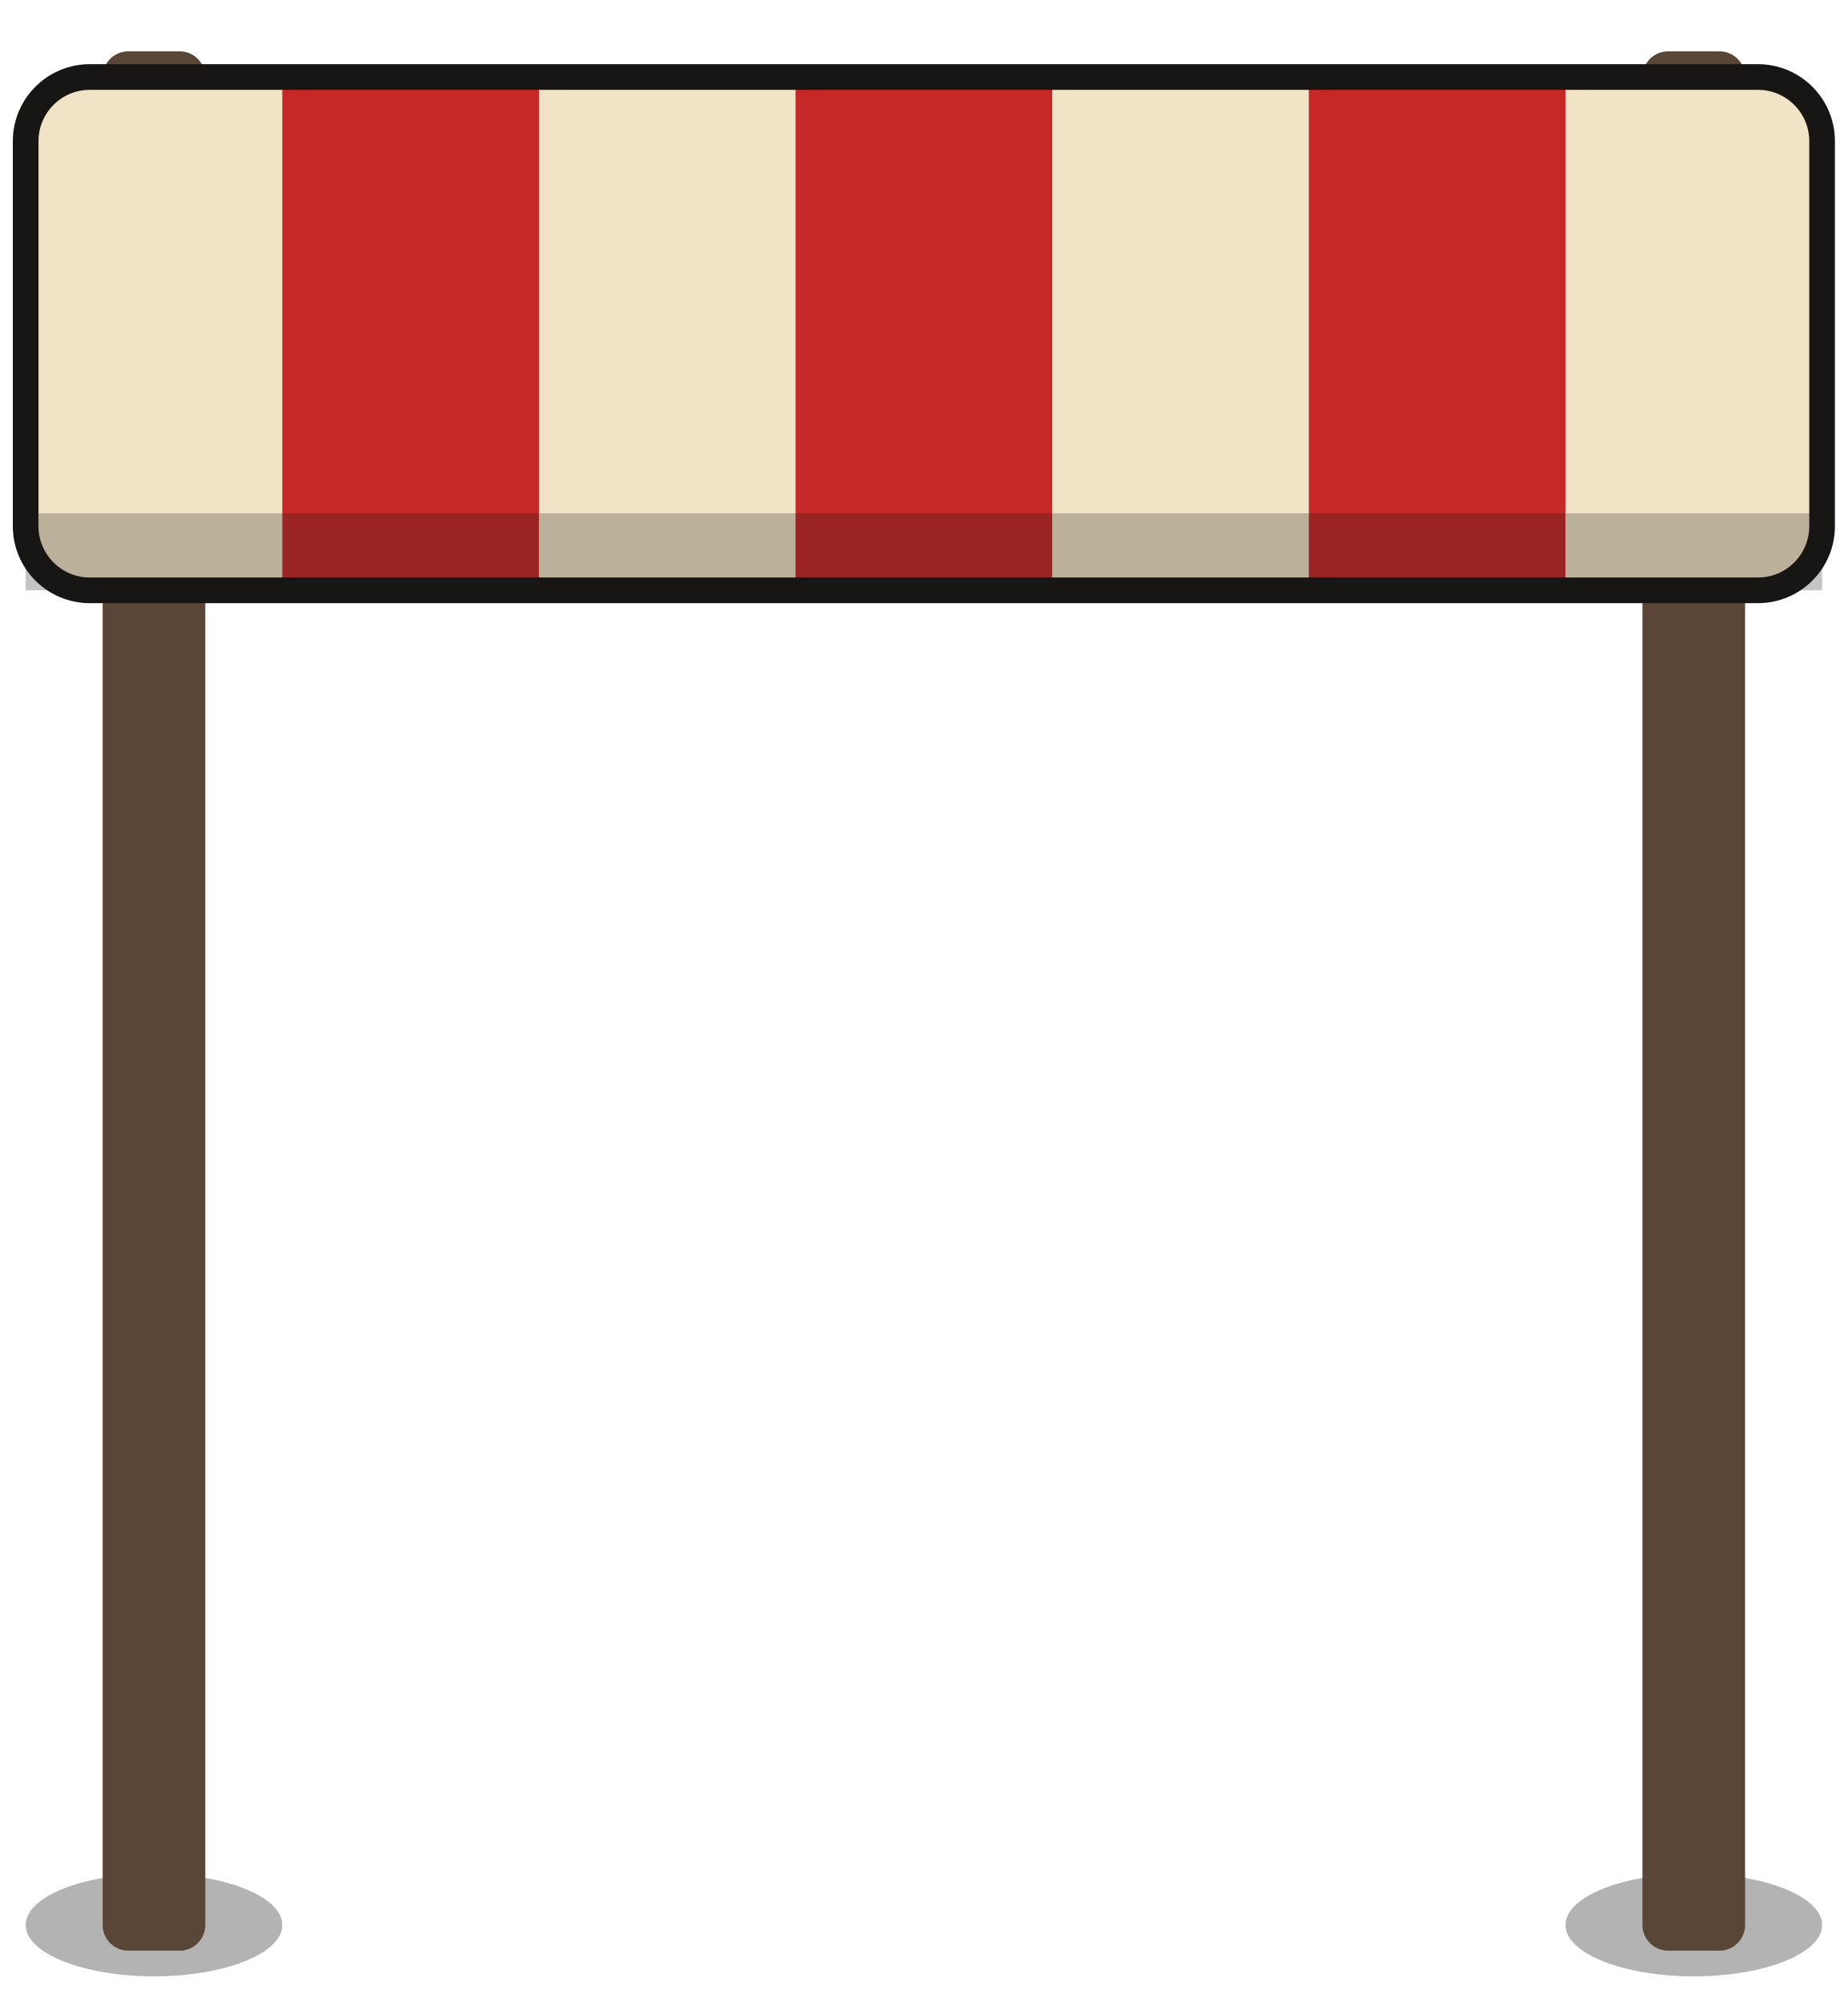
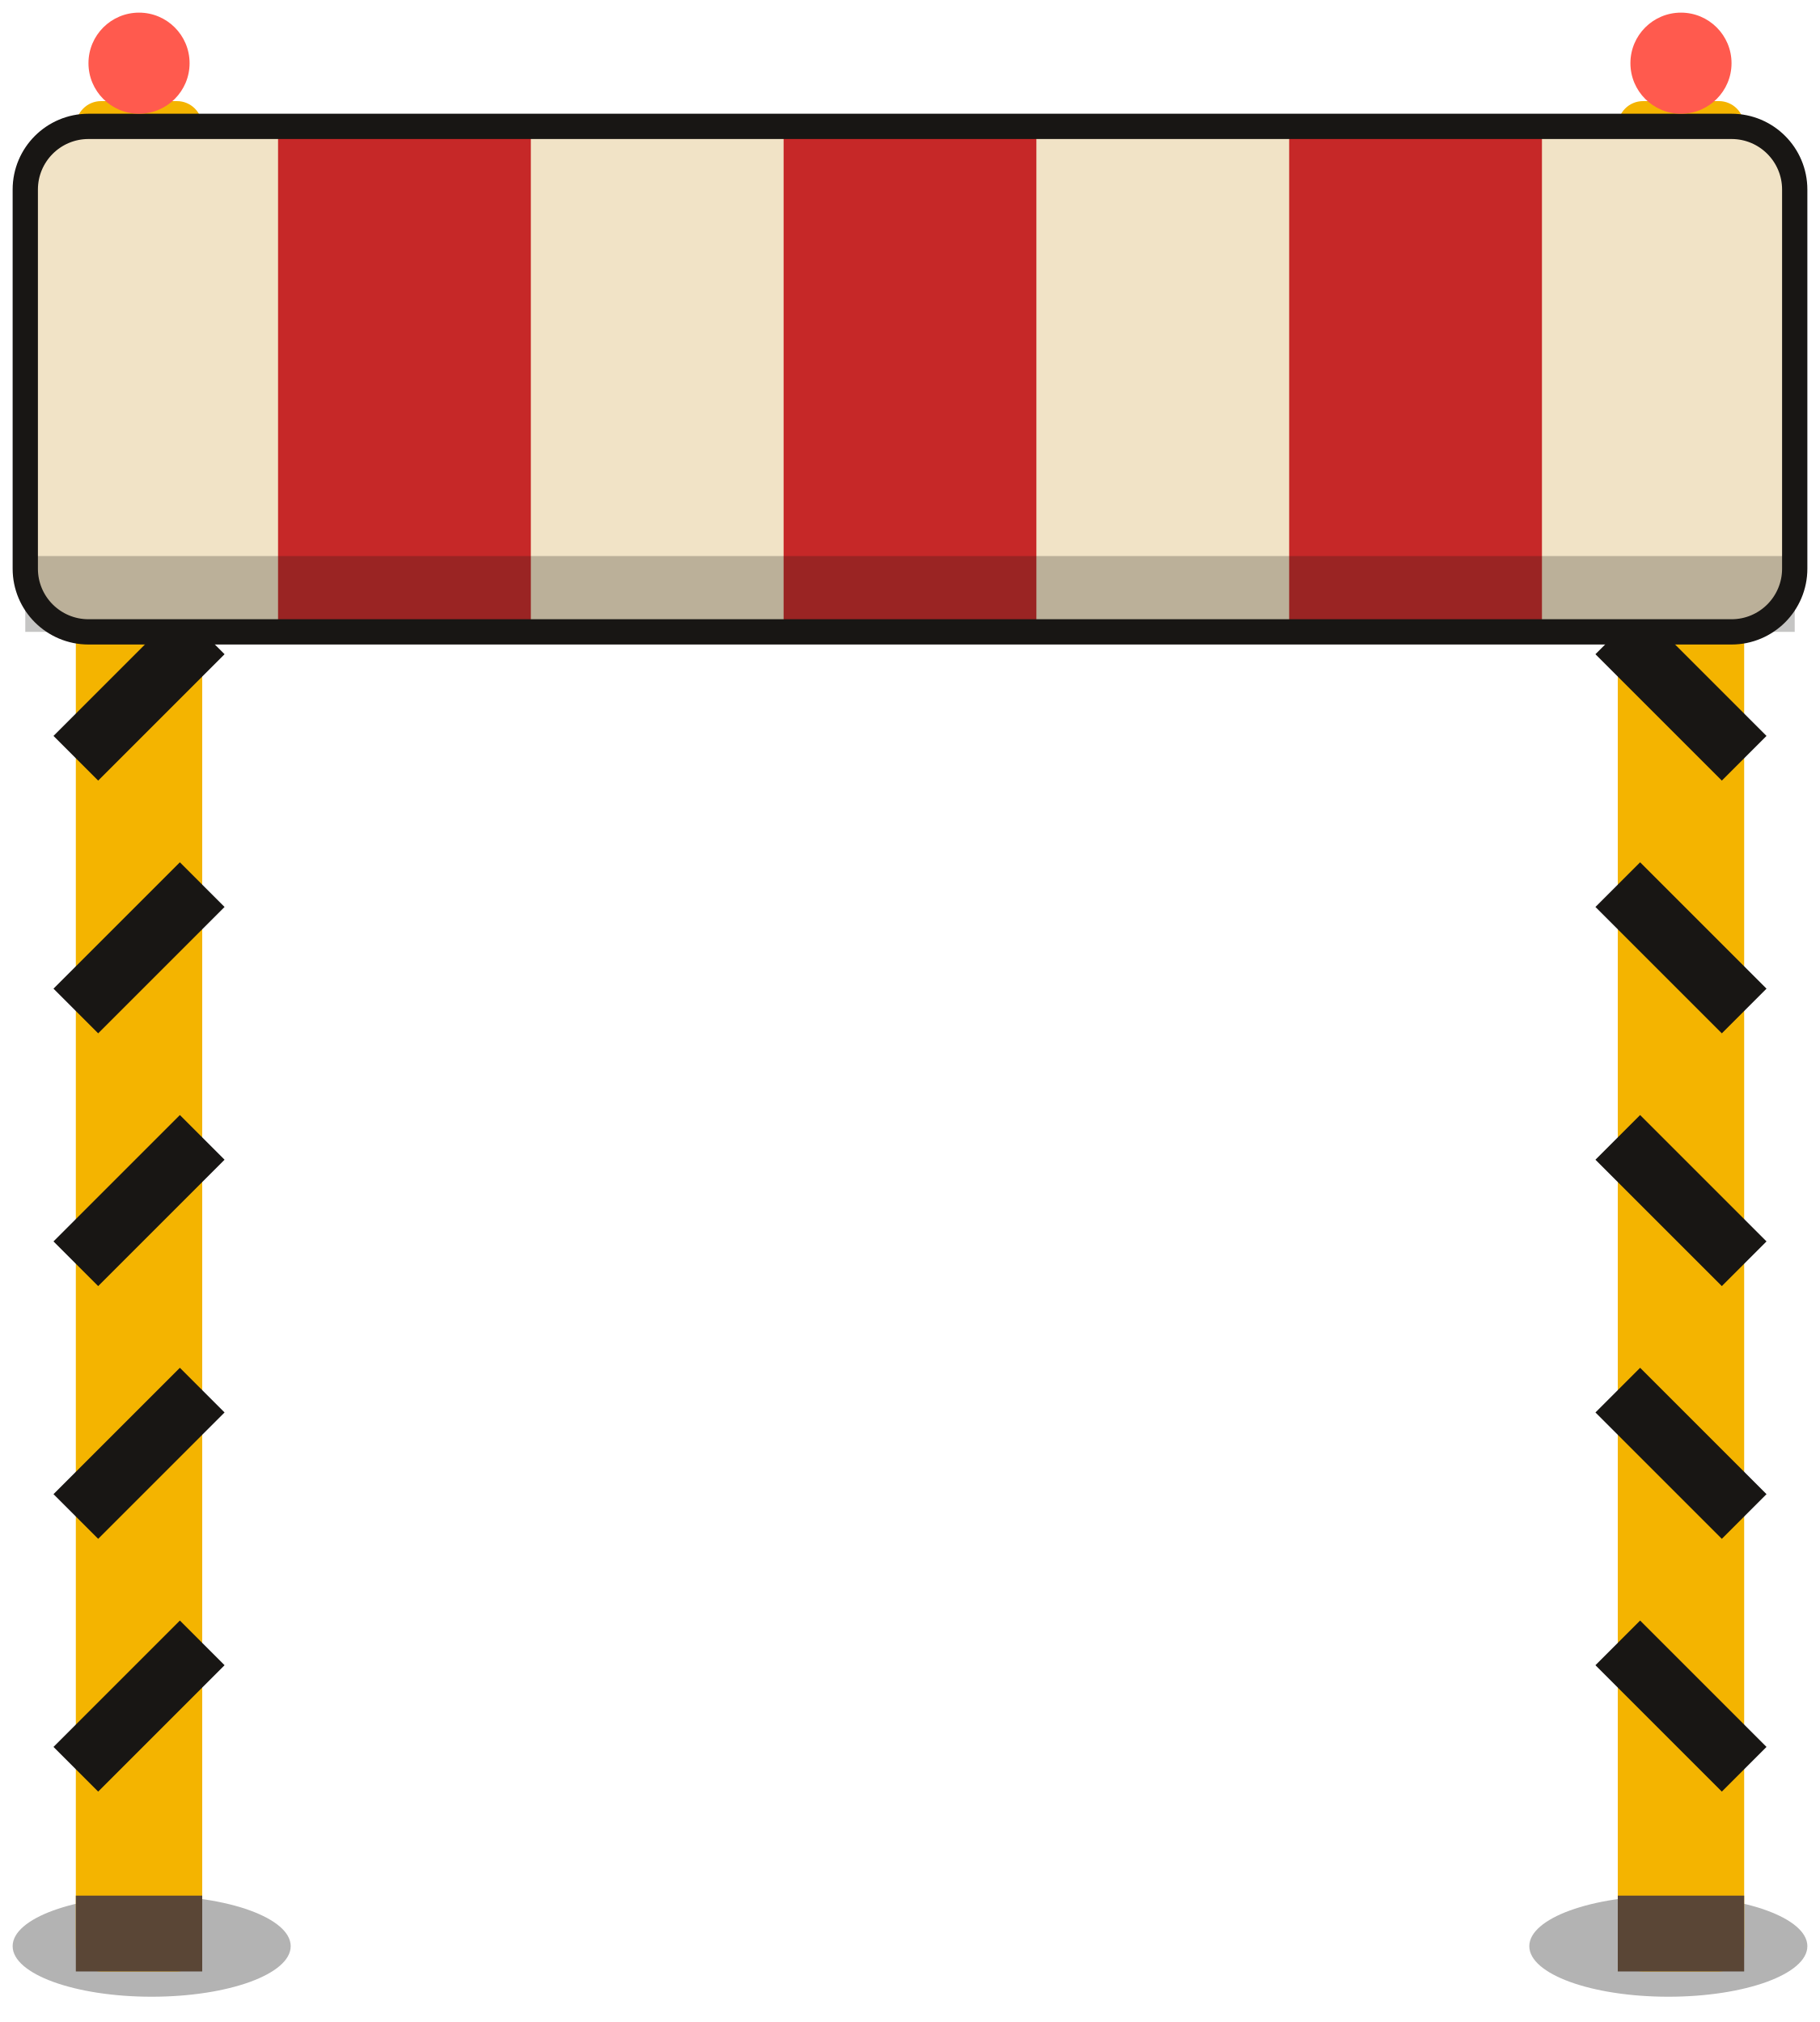
- <svg xmlns="http://www.w3.org/2000/svg" viewBox="-72 -152 144 156" width="144" height="156">
-   <ellipse cx="-60" cy="-2" rx="10" ry="4" fill="#000" opacity=".3" />
-   <ellipse cx="60" cy="-2" rx="10" ry="4" fill="#000" opacity=".3" />
-   <rect x="-64" y="-148" width="8" height="148" rx="2" fill="#5A4636" />
-   <rect x="56" y="-148" width="8" height="148" rx="2" fill="#5A4636" />
+ <svg xmlns="http://www.w3.org/2000/svg" viewBox="-72 -156 144 160" width="144" height="160">
+   <ellipse cx="-60" cy="-2" rx="11" ry="4" fill="#000" opacity=".3" />
+   <ellipse cx="60" cy="-2" rx="11" ry="4" fill="#000" opacity=".3" />
+   <rect x="-66" y="-148" width="10" height="148" rx="2" fill="#F4B400" />
+   <path d="M-66 -96 L-56 -106 M-66 -76 L-56 -86 M-66 -56 L-56 -66 M-66 -36 L-56 -46 M-66 -16 L-56 -26" stroke="#181614" stroke-width="5" />
+   <rect x="56" y="-148" width="10" height="148" rx="2" fill="#F4B400" />
+   <path d="M56 -106 L66 -96 M56 -86 L66 -76 M56 -66 L66 -56 M56 -46 L66 -36 M56 -26 L66 -16" stroke="#181614" stroke-width="5" />
+   <rect x="-66" y="-6" width="10" height="6" fill="#5A4636" />
+   <rect x="56" y="-6" width="10" height="6" fill="#5A4636" />
  <rect x="-70" y="-146" width="140" height="40" rx="5" fill="#F1E3C6" />
  <rect x="-50" y="-146" width="20" height="40" fill="#C62828" />
  <rect x="-10" y="-146" width="20" height="40" fill="#C62828" />
  <rect x="30" y="-146" width="20" height="40" fill="#C62828" />
  <rect x="-70" y="-112" width="140" height="6" fill="#181614" opacity=".25" />
  <rect x="-70" y="-146" width="140" height="40" rx="5" fill="none" stroke="#181614" stroke-width="2" />
+   <circle cx="-61" cy="-151" r="4" fill="#FF5A4E" />
+   <circle cx="61" cy="-151" r="4" fill="#FF5A4E" />
</svg>
